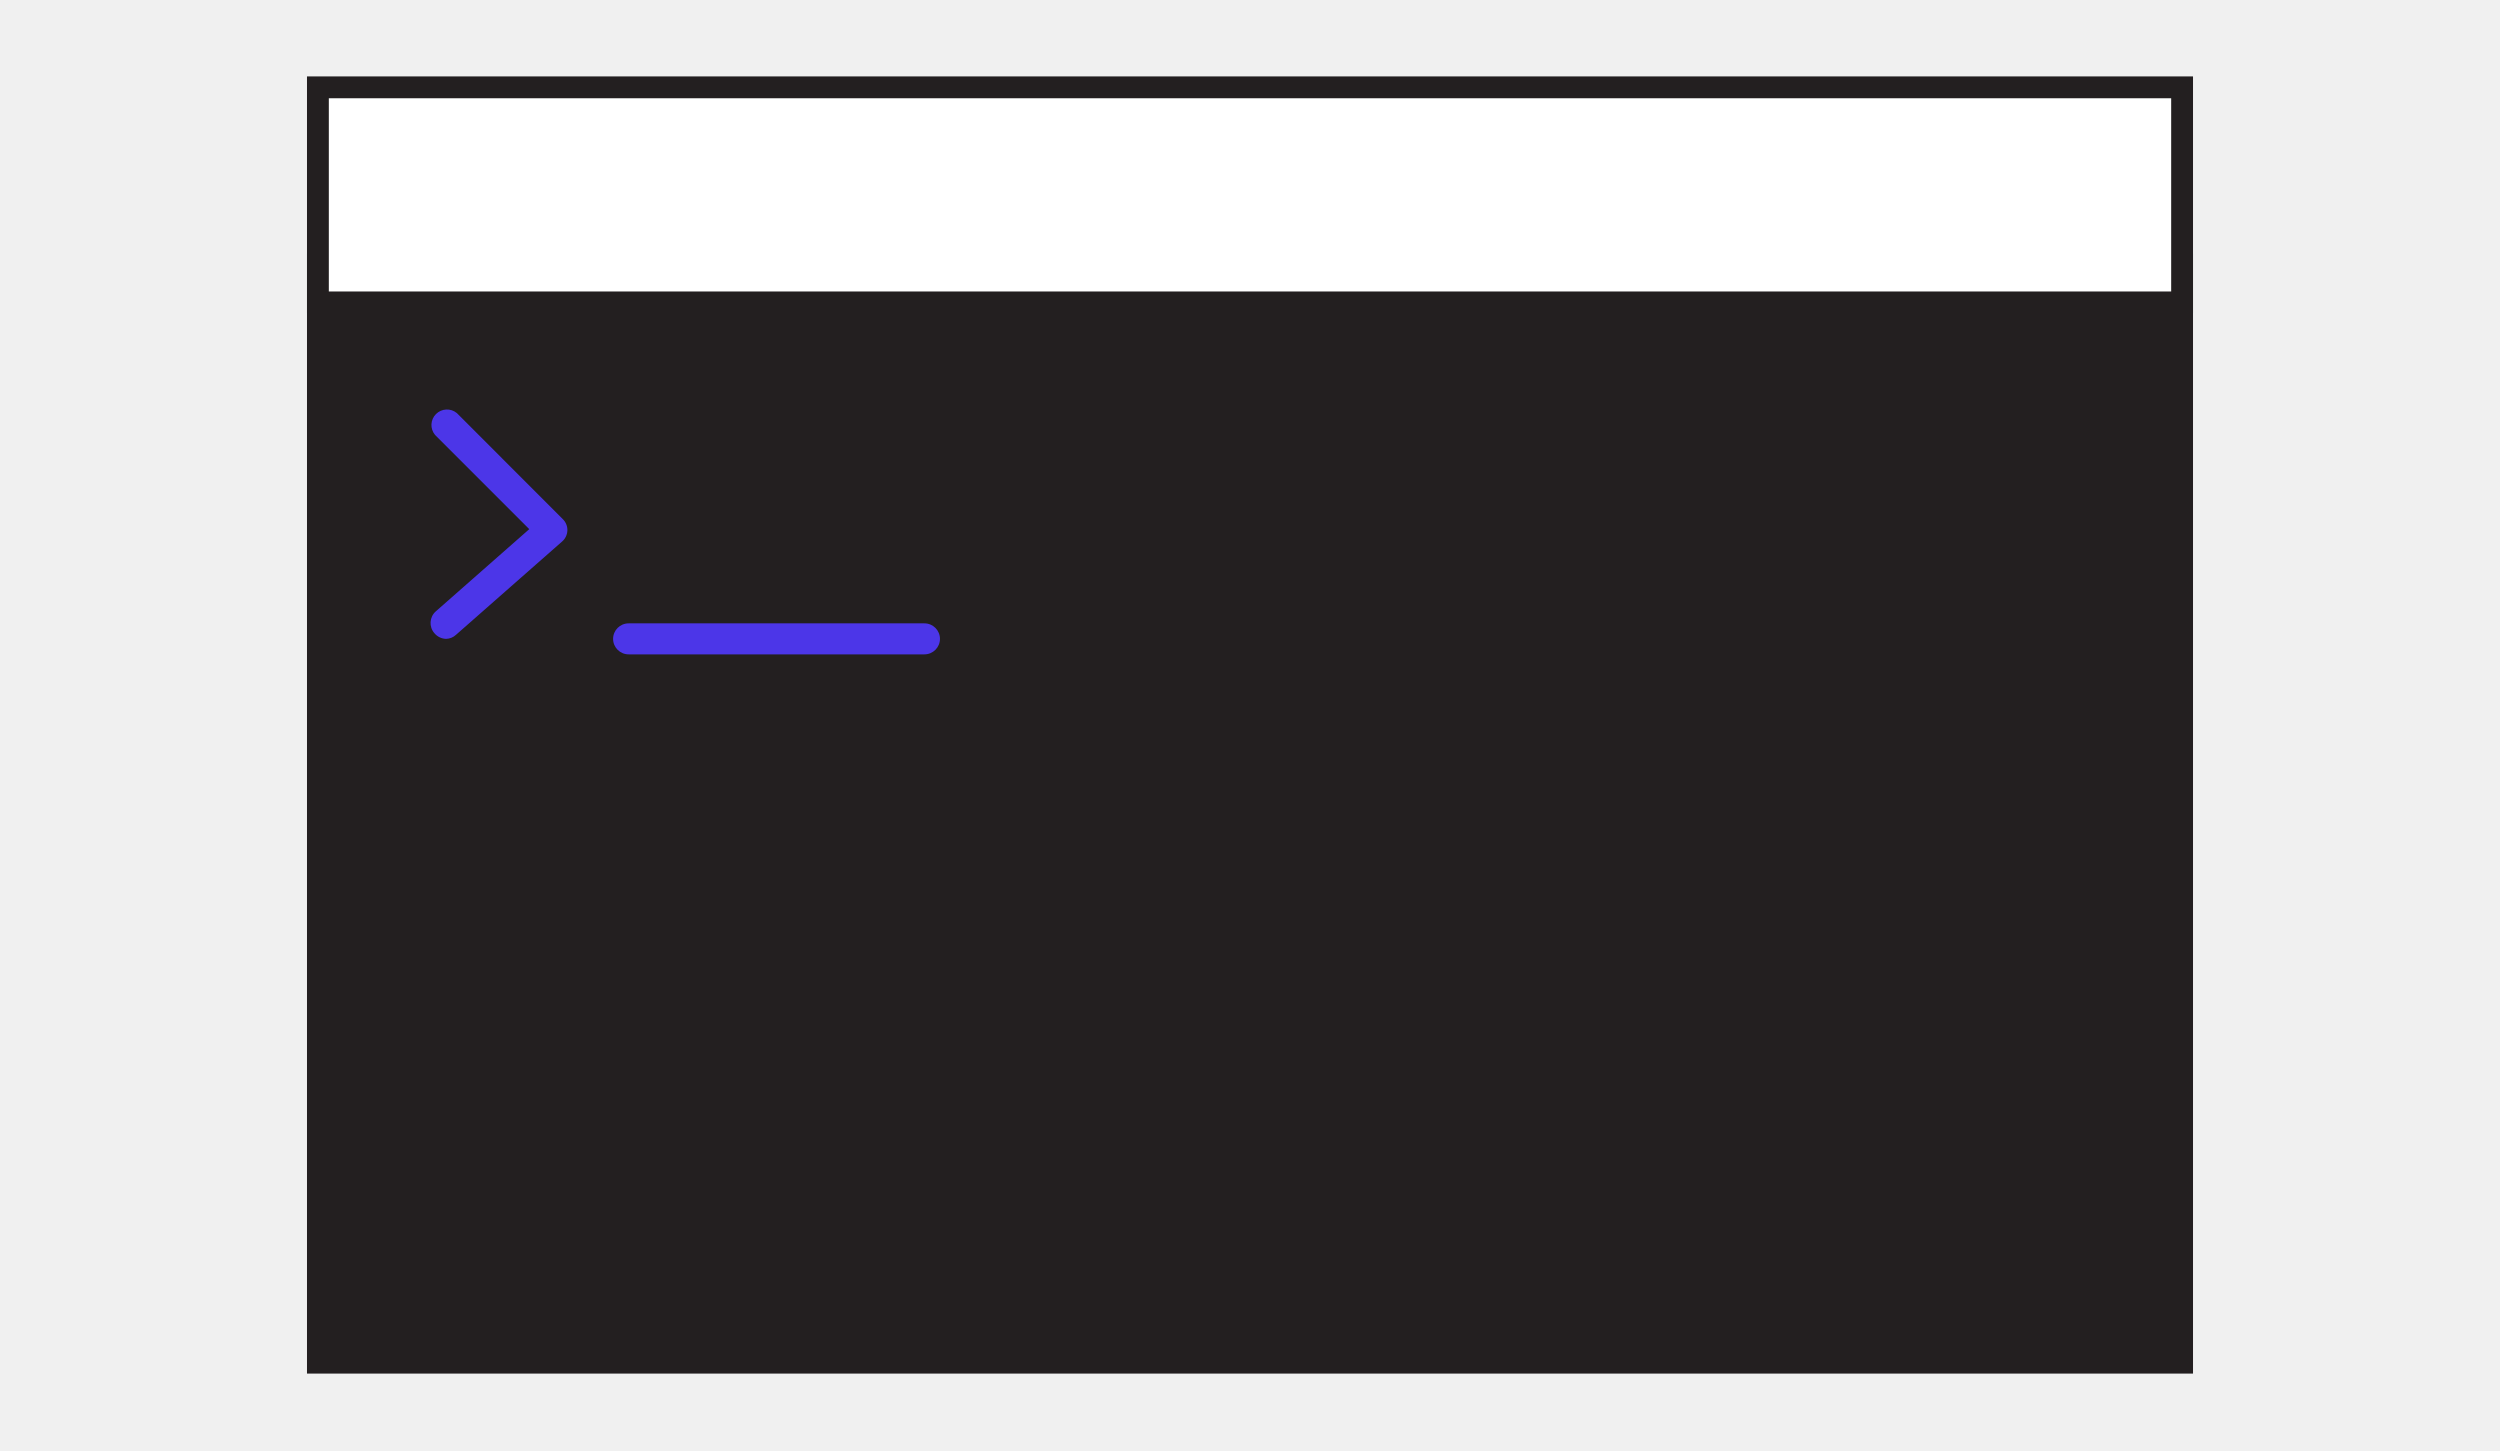
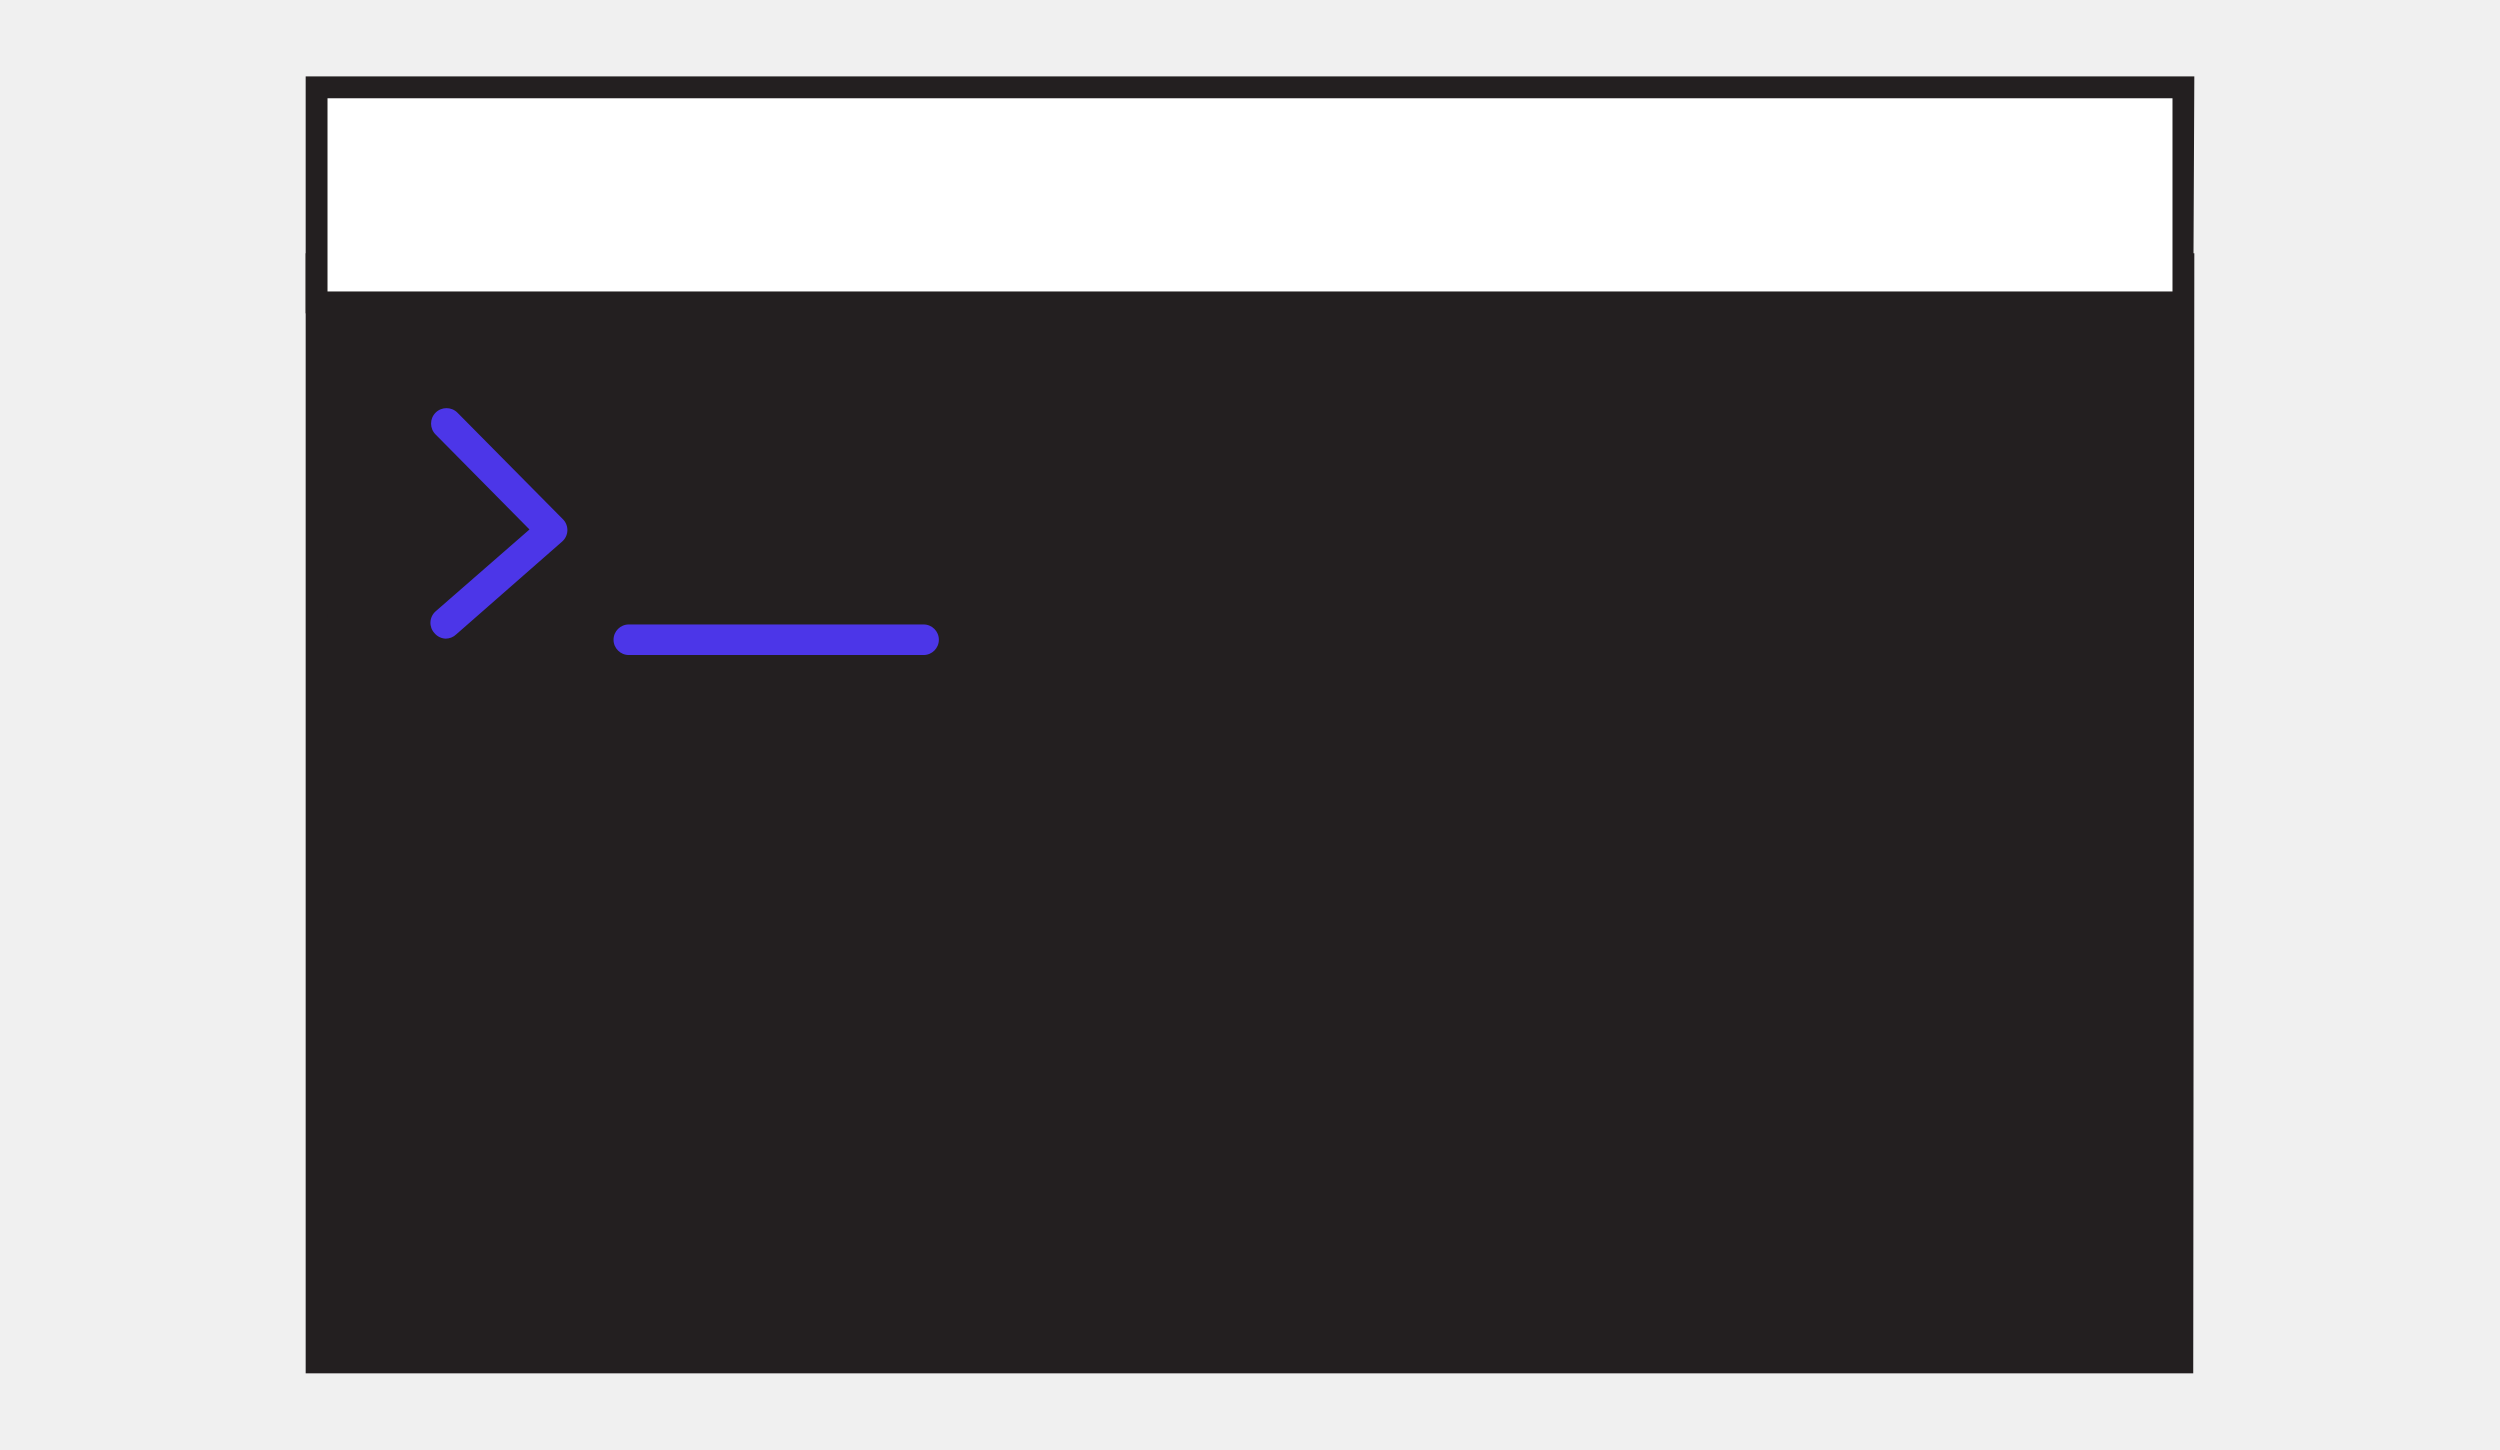
- <svg xmlns="http://www.w3.org/2000/svg" data-name="Layer 1" viewBox="0 0 229 132.82">
-   <path fill="#231f20" d="M29.12 24.21h170.77v100.61H29.12z" />
-   <path d="M200.88 125.82H28.12V23.21h172.76zm-170.76-2h168.76V25.21H30.12z" fill="#231f20" />
-   <path fill="#fff" d="M29.12 8h170.77v19.69H29.12z" />
-   <path d="M200.88 28.7H28.12V7h172.76zm-170.76-2h168.76V9H30.12z" fill="#231f20" />
-   <path d="M40.86 58.52a1.44 1.44 0 0 1-1.07-.52 1.42 1.42 0 0 1 .13-2l8.56-7.53-8.63-8.63a1.42 1.42 0 0 1 2-2l9.7 9.71a1.39 1.39 0 0 1-.07 2.06l-9.7 8.53a1.38 1.38 0 0 1-.92.38zM84.68 59.94h-27.1a1.42 1.42 0 0 1 0-2.84h27.1a1.42 1.42 0 0 1 0 2.84z" fill="#4c36e8" />
+ <svg xmlns="http://www.w3.org/2000/svg" viewBox="0 0 229 132.8">
+   <path fill="#231f20" d="M29.1 24.2H200v100.6H29z" />
+   <path fill="#231f20" d="M200.9 125.8H28V23.2h173zm-170.8-2H199V25.2H30z" />
+   <path fill="#fff" d="M29.1 8H200v19.7H29z" />
+   <path fill="#231f20" d="M200.9 28.7H28V7h173zM30 26.7h169V9H30z" />
+   <path fill="#4c36e8" d="M40.9 58.5a1.4 1.4 0 0 1-1.1-.5 1.4 1.4 0 0 1 .1-2l8.6-7.5-8.6-8.7a1.4 1.4 0 0 1 2-2l9.7 9.8a1.4 1.4 0 0 1-.1 2l-9.7 8.5a1.4 1.4 0 0 1-1 .4zM84.7 60H57.6a1.4 1.4 0 0 1 0-2.8h27a1.4 1.4 0 0 1 0 2.8z" />
</svg>
